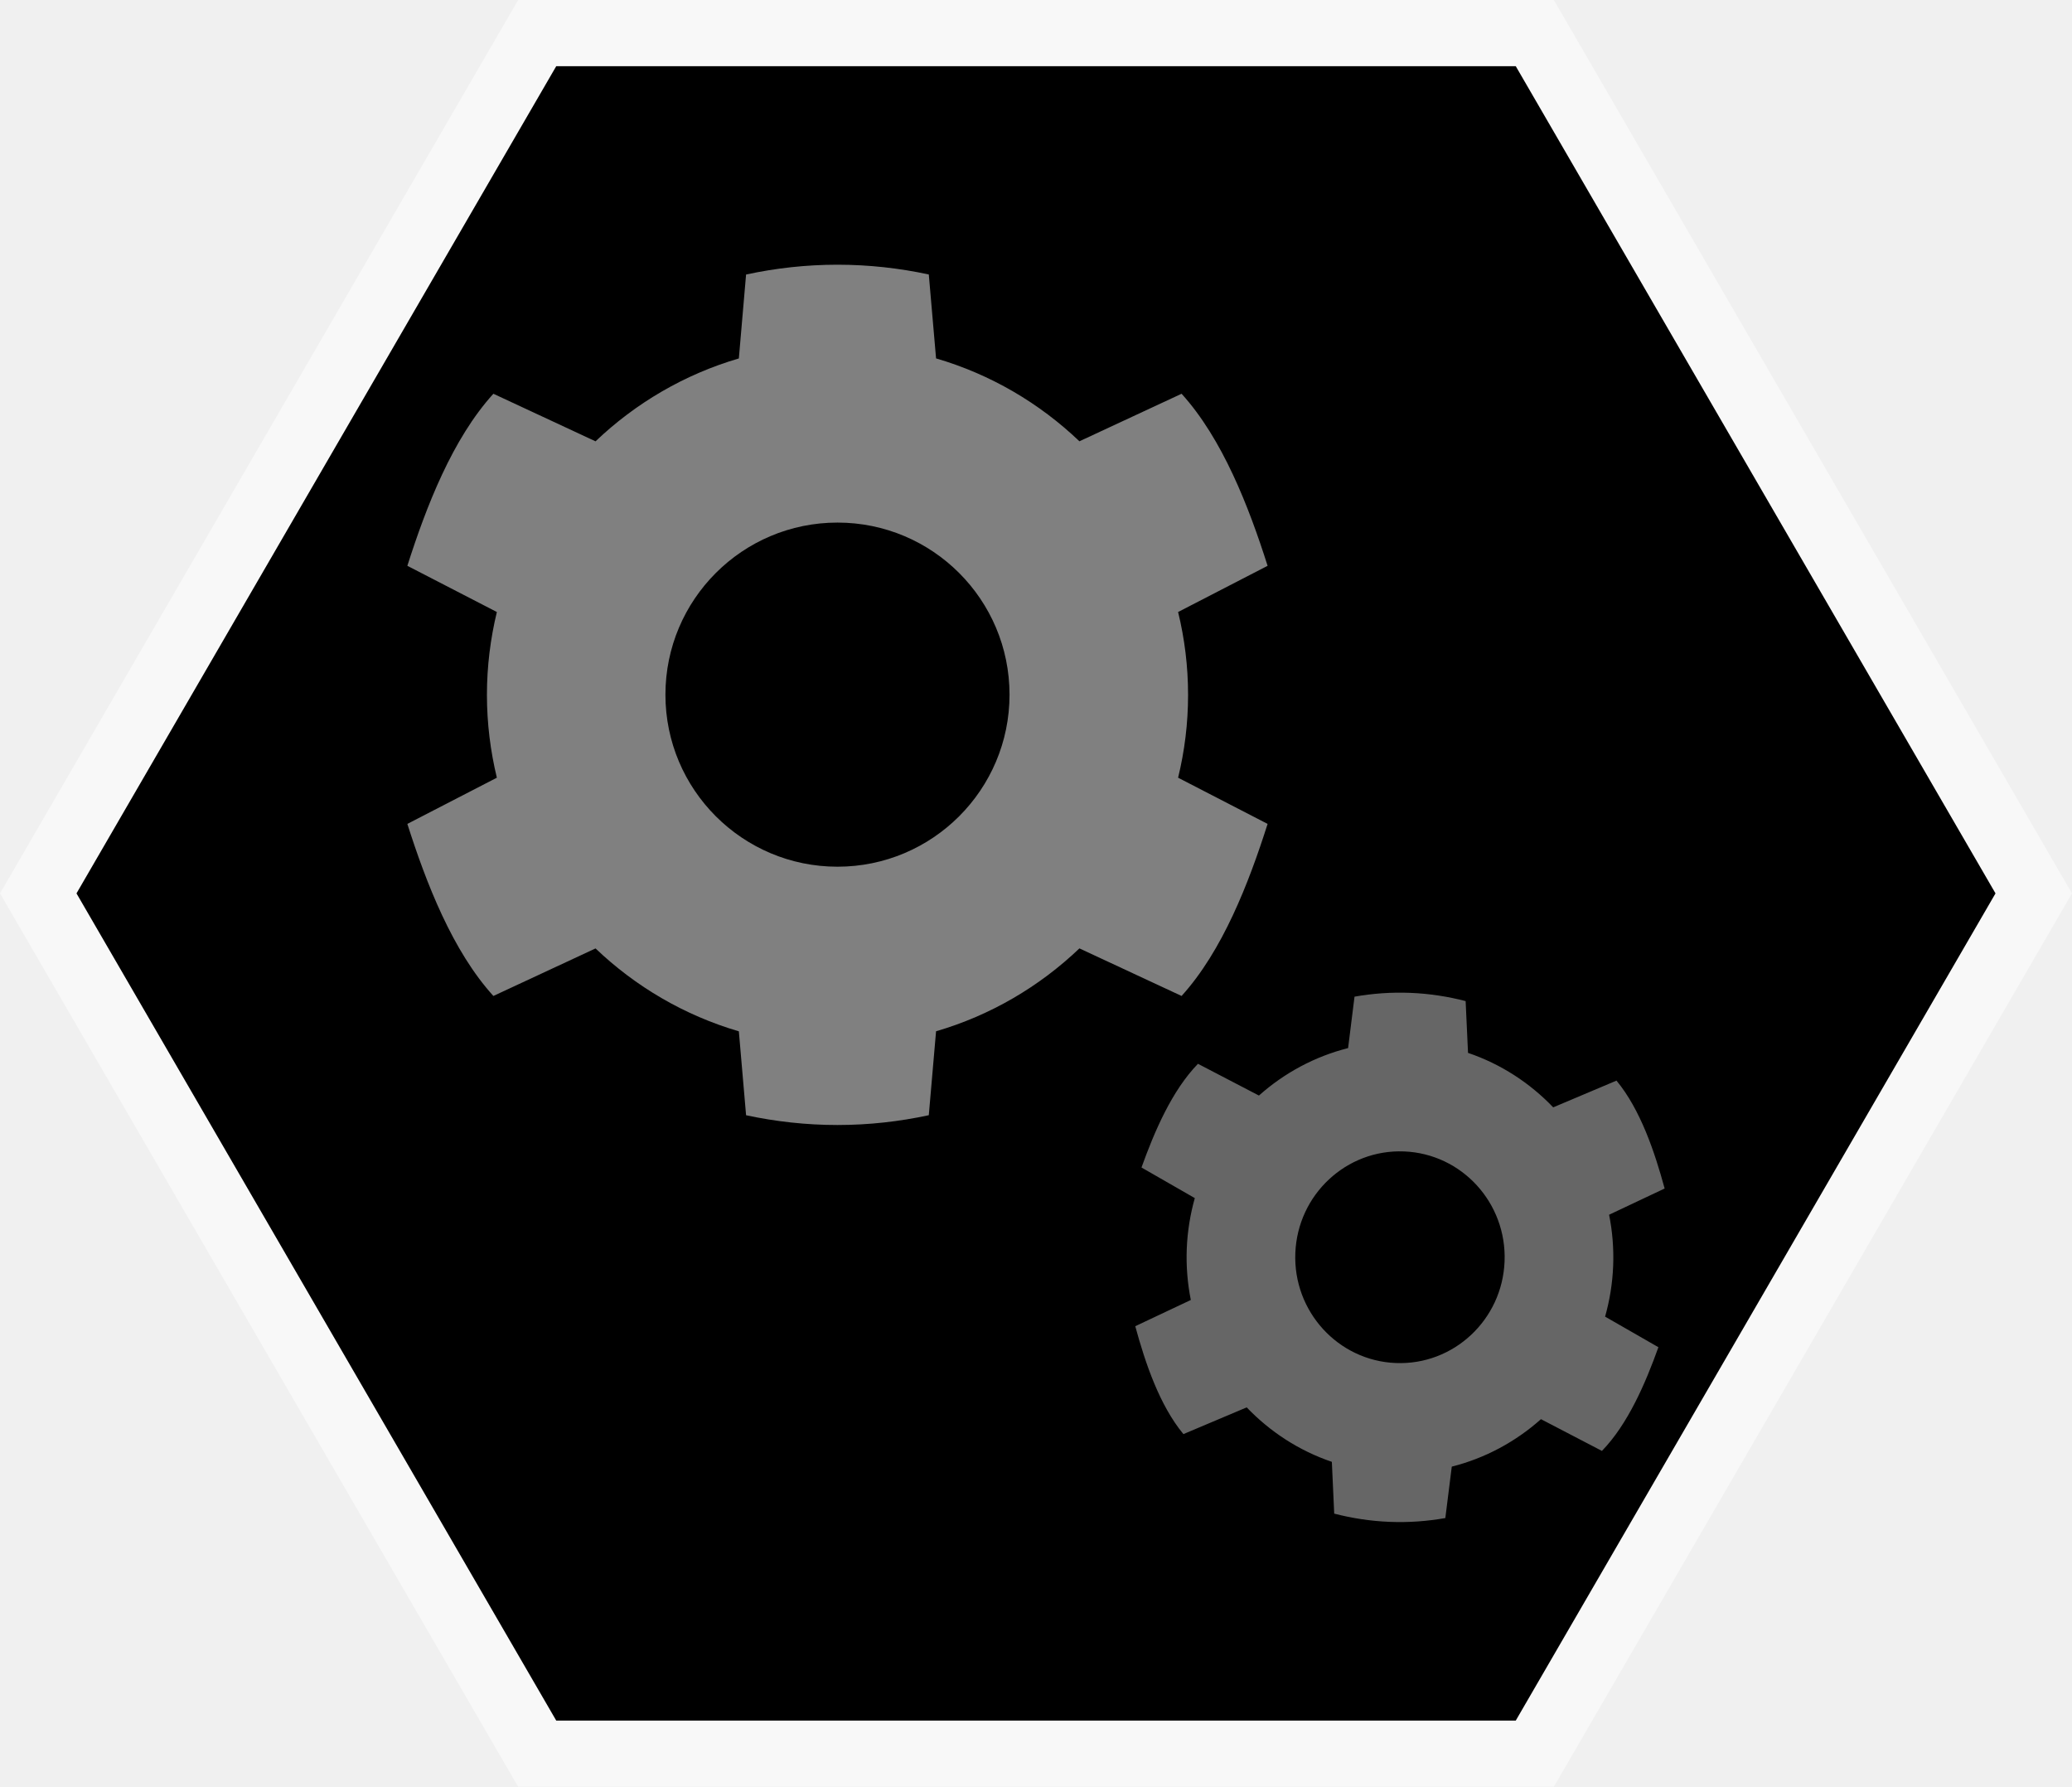
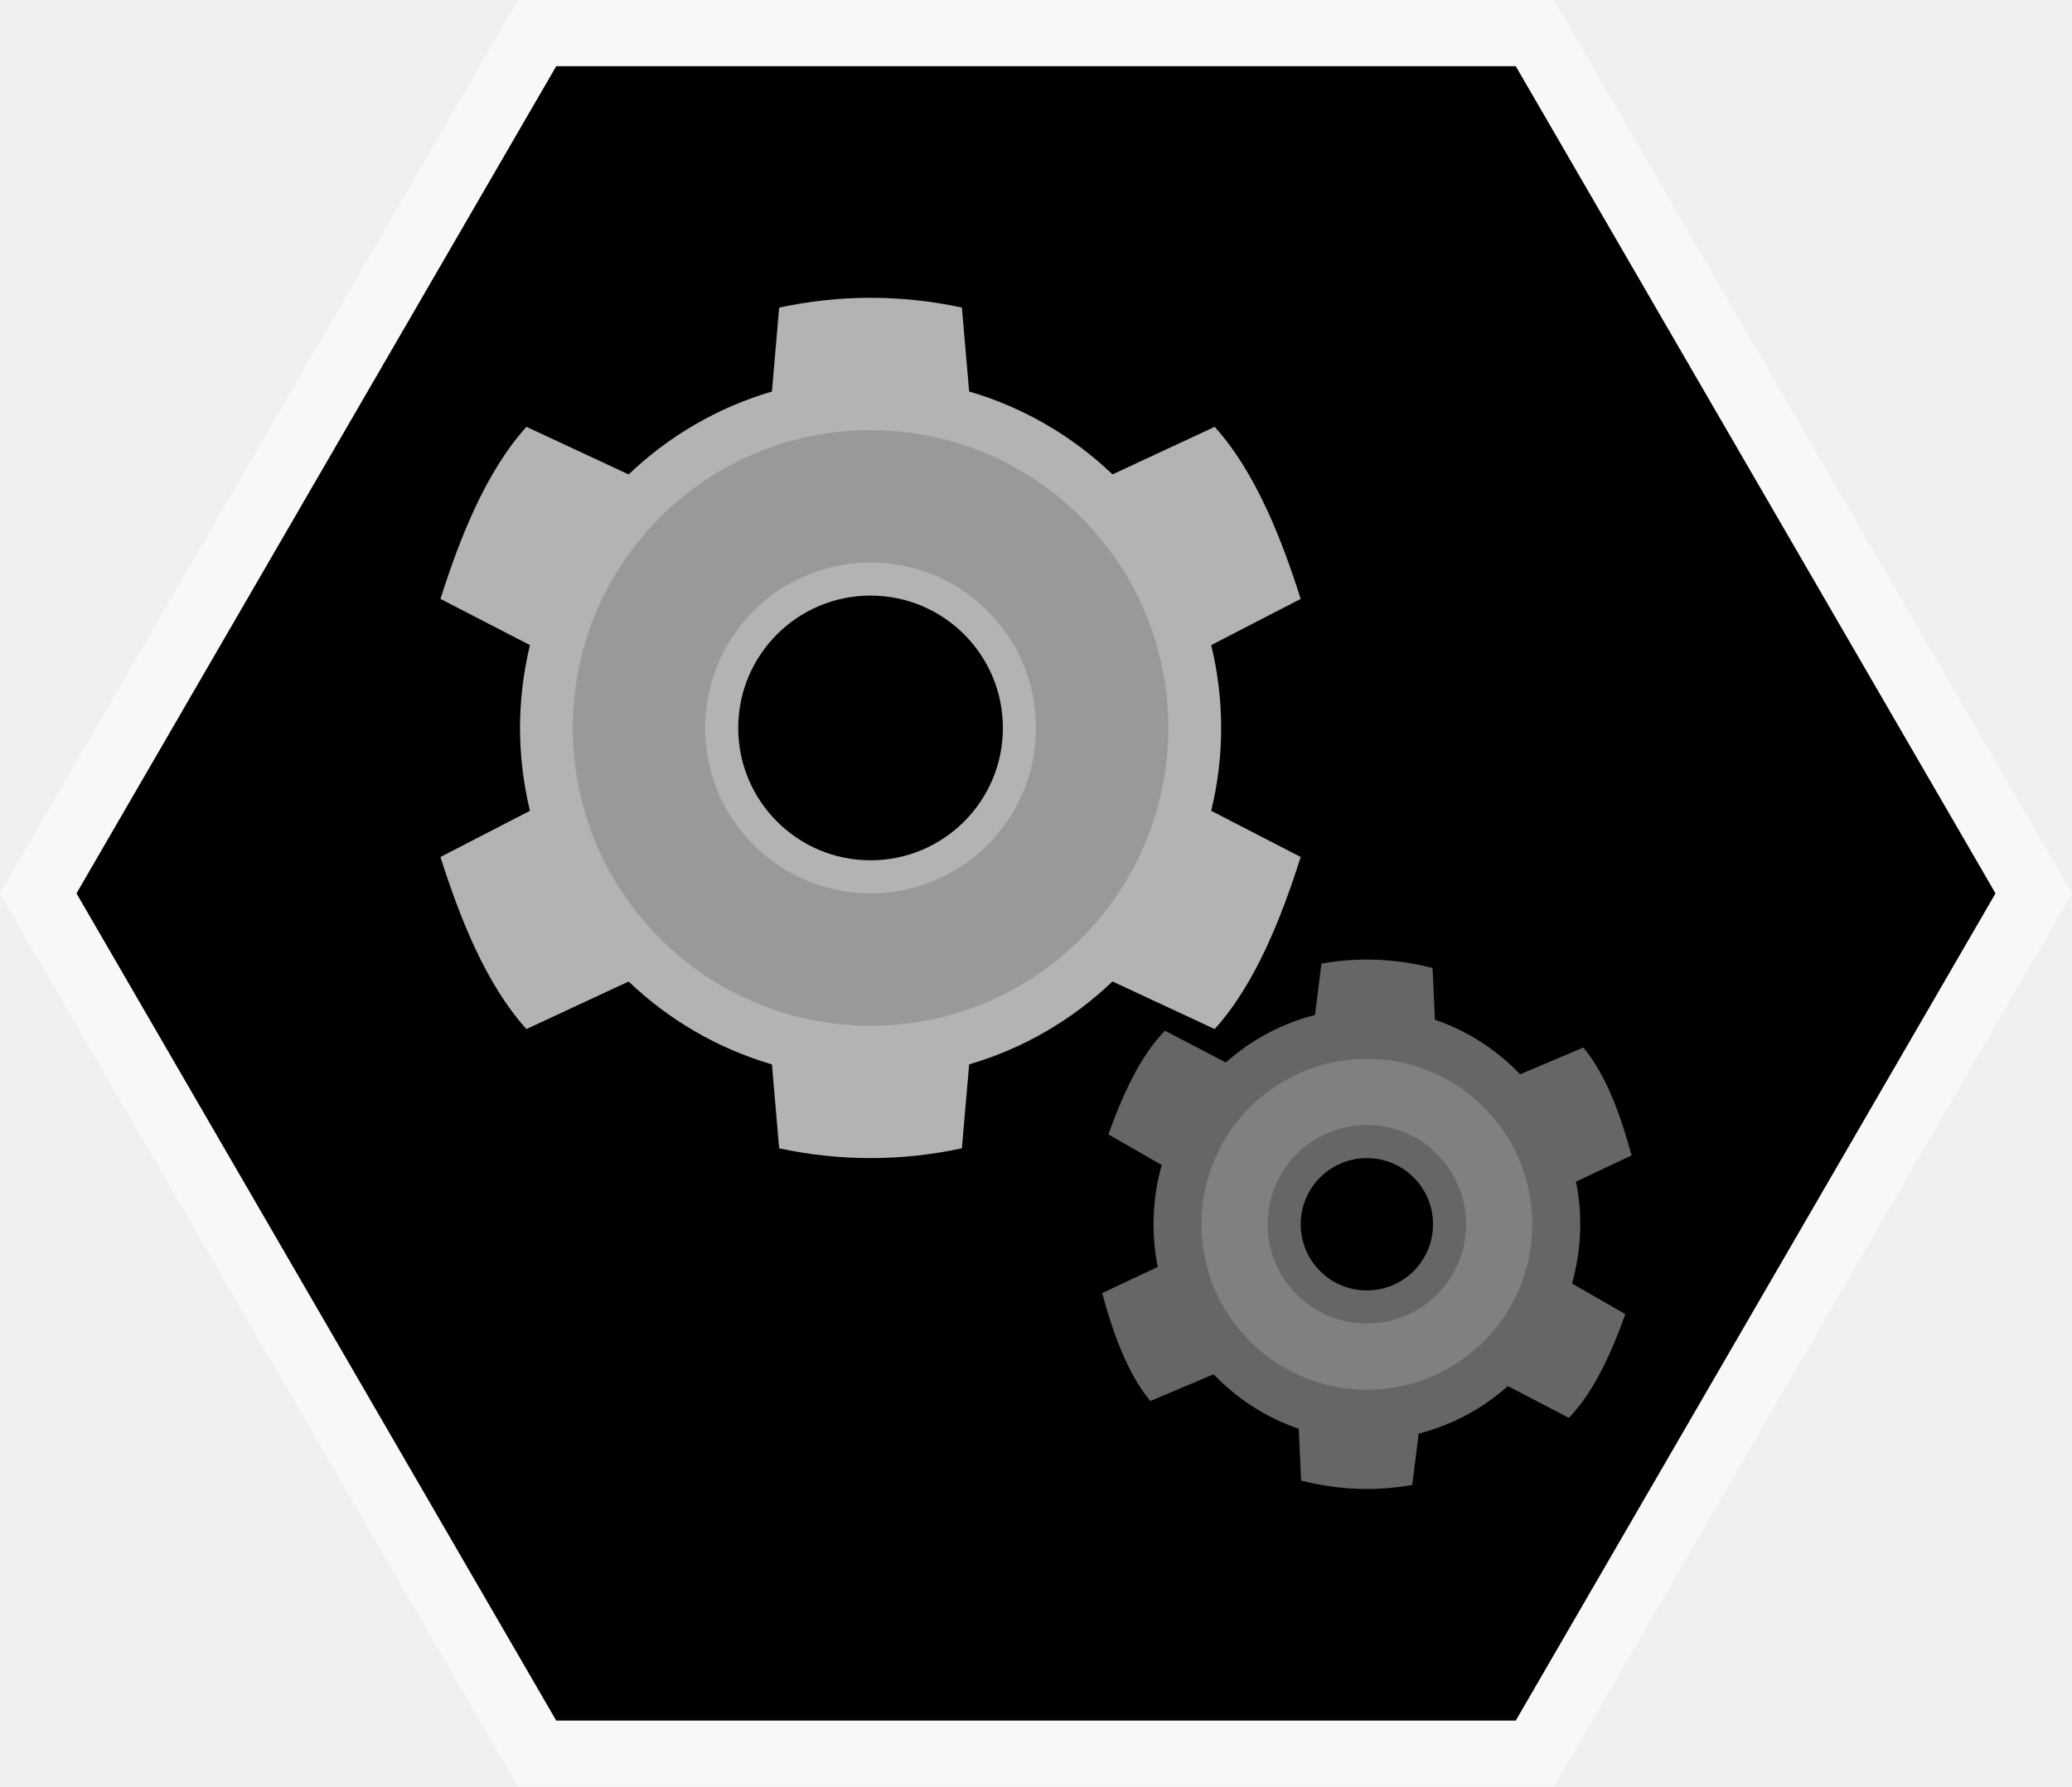
<svg xmlns="http://www.w3.org/2000/svg" viewBox="0 0 333.994 288" height="288" width="333.994" xml:space="preserve" id="svg2" version="1.1">
  <defs id="defs6">
    <clipPath id="clipPath18" clipPathUnits="userSpaceOnUse">
      <path id="path16" d="M 0,256 H 256 V 0 H 0 Z" />
    </clipPath>
    <clipPath id="clipPath26" clipPathUnits="userSpaceOnUse">
      <path id="path24" d="M 2.752,236 H 253.248 V 20 H 2.752 Z" />
    </clipPath>
    <clipPath id="clipPath46" clipPathUnits="userSpaceOnUse">
      <path id="path44" d="M 0,256 H 256 V 0 H 0 Z" />
    </clipPath>
  </defs>
  <g transform="matrix(1.333333,0,0,-1.333333,-3.669867,314.6667)" id="g10">
    <g id="g12">
      <g clip-path="url(#clipPath18)" id="g14">
        <g id="g20">
          <g id="g22" />
          <g id="g34">
            <g style="opacity:0.5" id="g32" clip-path="url(#clipPath26)">
              <g id="g30" transform="translate(190.6084,236)">
                <path id="path28" style="fill:#ffffff;fill-opacity:1;fill-rule:nonzero;stroke:none" d="m 0,0 h -4.608 -116 -4.609 l -2.312,-3.986 -58,-100 -2.327,-4.014 2.327,-4.014 58,-100 2.312,-3.986 h 4.609 116 H 0 l 2.312,3.986 58,100 2.328,4.014 -2.328,4.014 -58,100 z" />
              </g>
            </g>
          </g>
        </g>
      </g>
    </g>
    <g transform="translate(186,228)" id="g36">
      <path id="path38" style="fill:#000000;fill-opacity:1;fill-rule:nonzero;stroke:none" d="m 0,0 h -116 l -58,-100 58,-100 H 0 l 58,100 z" />
    </g>
    <g id="g40">
      <g clip-path="url(#clipPath46)" id="g42">
-         <g transform="translate(104,131.2261)" id="g48">
-           <path id="path50" style="fill:#808080;fill-opacity:1;fill-rule:nonzero;stroke:none" d="M 0,0 C -11.487,0 -20.8,9.318 -20.8,20.795 -20.8,32.287 -11.487,41.6 0,41.6 11.487,41.6 20.8,32.287 20.8,20.795 20.8,9.318 11.487,0 0,0 m 42.385,20.774 c 0,3.453 -0.421,6.807 -1.206,10.015 L 52,36.374 c -2.283,7.176 -5.455,15.35 -10.4,20.8 L 29.25,51.428 c -4.831,4.613 -10.743,8.096 -17.332,10.02 L 11.04,71.594 c -3.562,0.764 -7.249,1.18 -11.04,1.18 -3.791,0 -7.478,-0.416 -11.05,-1.186 l -0.874,-10.145 c -6.577,-1.924 -12.495,-5.408 -17.326,-10.02 l -12.35,5.751 c -4.95,-5.45 -8.112,-13.624 -10.4,-20.8 l 10.821,-5.585 c -0.775,-3.208 -1.201,-6.562 -1.201,-10.015 0,-3.453 0.426,-6.802 1.201,-10.015 L -52,5.174 c 2.288,-7.176 5.45,-15.35 10.4,-20.8 l 12.35,5.746 c 4.831,-4.613 10.749,-8.096 17.326,-10.021 l 0.874,-10.144 c 3.572,-0.765 7.259,-1.181 11.05,-1.181 3.791,0 7.478,0.416 11.04,1.185 l 0.878,10.146 c 6.589,1.924 12.501,5.407 17.332,10.02 l 12.35,-5.751 c 4.945,5.45 8.117,13.624 10.4,20.8 l -10.821,5.585 c 0.785,3.213 1.206,6.562 1.206,10.015" />
+         <g transform="translate(150.3848,148)" id="g48">
+           <path id="path50" style="fill:#b3b3b3;fill-opacity:1;fill-rule:nonzero;stroke:none" d="M 0,0 C 0,3.453 -0.421,6.807 -1.206,10.015 L 9.615,15.6 C 7.332,22.776 4.16,30.95 -0.785,36.4 l -12.35,-5.746 c -4.831,4.613 -10.743,8.096 -17.331,10.02 l -0.879,10.146 c -3.562,0.764 -7.249,1.18 -11.04,1.18 -3.791,0 -7.477,-0.416 -11.05,-1.186 l -0.874,-10.145 c -6.577,-1.924 -12.495,-5.408 -17.326,-10.02 l -12.35,5.751 c -4.95,-5.45 -8.112,-13.624 -10.4,-20.8 l 10.822,-5.585 C -84.338,6.807 -84.765,3.453 -84.765,0 c 0,-3.453 0.427,-6.802 1.202,-10.015 L -94.385,-15.6 c 2.288,-7.176 5.45,-15.35 10.4,-20.8 l 12.35,5.746 c 4.831,-4.613 10.749,-8.096 17.326,-10.021 l 0.874,-10.144 c 3.573,-0.765 7.259,-1.181 11.05,-1.181 3.791,0 7.478,0.416 11.04,1.186 l 0.879,10.145 c 6.588,1.924 12.5,5.407 17.331,10.021 l 12.35,-5.752 c 4.945,5.45 8.117,13.624 10.4,20.8 l -10.821,5.585 C -0.421,-6.802 0,-3.453 0,0" />
        </g>
-         <g transform="translate(171.498,71.2256)" id="g52">
-           <path id="path54" style="fill:#666666;fill-opacity:1;fill-rule:nonzero;stroke:none" d="M 0,0 C -6.985,0.281 -12.424,6.238 -12.146,13.295 -11.869,20.361 -5.98,25.861 1.005,25.58 7.99,25.3 13.43,19.346 13.151,12.279 12.875,5.223 6.985,-0.28 0,0 m 26.278,11.739 c 0.083,2.123 -0.091,4.197 -0.492,6.188 l 6.716,3.17 c -1.215,4.468 -2.946,9.572 -5.822,13.044 l -7.65,-3.232 c -2.826,2.954 -6.338,5.241 -10.298,6.585 l -0.289,6.26 C 6.295,44.311 4.063,44.656 1.758,44.749 -0.548,44.842 -2.8,44.676 -4.99,44.29 l -0.777,-6.217 c -4.046,-1.022 -7.73,-3.02 -10.779,-5.738 l -7.371,3.838 c -3.143,-3.231 -5.263,-8.18 -6.827,-12.536 l 6.445,-3.699 c -0.549,-1.954 -0.888,-4.005 -0.972,-6.128 -0.083,-2.123 0.095,-4.194 0.489,-6.188 l -6.716,-3.17 c 1.218,-4.469 2.943,-9.572 5.822,-13.044 l 7.65,3.232 c 2.826,-2.954 6.34,-5.242 10.295,-6.585 l 0.286,-6.26 c 2.154,-0.557 4.385,-0.902 6.691,-0.995 2.306,-0.093 4.558,0.073 6.742,0.459 l 0.78,6.217 c 4.053,1.022 7.733,3.02 10.782,5.738 l 7.371,-3.838 c 3.14,3.23 5.266,8.18 6.827,12.536 L 25.303,5.61 c 0.554,1.957 0.891,4.006 0.975,6.129" />
+         <g transform="translate(193.7764,86.9648)" id="g52">
+           <path id="path54" style="fill:#666666;fill-opacity:1;fill-rule:nonzero;stroke:none" d="m 0,0 c 0.083,2.123 -0.092,4.196 -0.492,6.187 l 6.716,3.17 C 5.009,13.826 3.277,18.93 0.401,22.401 L -7.248,19.17 c -2.826,2.954 -6.338,5.241 -10.298,6.585 l -0.289,6.26 c -2.148,0.556 -4.38,0.902 -6.686,0.995 -2.305,0.093 -4.557,-0.073 -6.748,-0.459 l -0.776,-6.217 c -4.047,-1.022 -7.73,-3.021 -10.779,-5.738 l -7.371,3.838 c -3.143,-3.231 -5.263,-8.18 -6.827,-12.537 l 6.445,-3.698 c -0.549,-1.954 -0.889,-4.006 -0.972,-6.129 -0.084,-2.123 0.095,-4.193 0.488,-6.187 l -6.715,-3.17 c 1.217,-4.469 2.943,-9.572 5.822,-13.044 l 7.649,3.231 c 2.826,-2.954 6.341,-5.241 10.295,-6.585 l 0.286,-6.259 c 2.155,-0.557 4.386,-0.903 6.692,-0.995 2.305,-0.093 4.557,0.073 6.742,0.459 l 0.779,6.216 c 4.054,1.023 7.734,3.021 10.782,5.739 l 7.372,-3.838 c 3.139,3.23 5.265,8.179 6.827,12.536 l -6.446,3.698 C -0.421,-4.172 -0.084,-2.123 0,0" />
+         </g>
+         <g transform="translate(144,148)" id="g56">
+           <path id="path58" style="fill:#999999;fill-opacity:1;fill-rule:nonzero;stroke:none" d="m 0,0 c 0,-19.882 -16.118,-36 -36,-36 -19.882,0 -36,16.118 -36,36 0,19.882 16.118,36 36,36 C -16.118,36 0,19.882 0,0" />
+         </g>
+         <g transform="translate(128,148)" id="g60">
+           <path id="path62" style="fill:#b3b3b3;fill-opacity:1;fill-rule:nonzero;stroke:none" d="m 0,0 c 0,-11.046 -8.954,-20 -20,-20 -11.046,0 -20,8.954 -20,20 0,11.046 8.954,20 20,20 C -8.954,20 0,11.046 0,0" />
+         </g>
+         <g transform="translate(124,148)" id="g64">
+           <path id="path66" style="fill:#000000;fill-opacity:1;fill-rule:nonzero;stroke:none" d="m 0,0 c 0,-8.836 -7.164,-16 -16,-16 -8.836,0 -16,7.164 -16,16 0,8.836 7.164,16 16,16 C -7.164,16 0,8.836 0,0" />
+         </g>
+         <g transform="translate(188,88)" id="g68">
+           <path id="path70" style="fill:#808080;fill-opacity:1;fill-rule:nonzero;stroke:none" d="m 0,0 c 0,-11.046 -8.954,-20 -20,-20 -11.046,0 -20,8.954 -20,20 0,11.046 8.954,20 20,20 C -8.954,20 0,11.046 0,0" />
+         </g>
+         <g transform="translate(180,88)" id="g72">
+           <path id="path74" style="fill:#666666;fill-opacity:1;fill-rule:nonzero;stroke:none" d="m 0,0 c 0,-6.627 -5.373,-12 -12,-12 -6.627,0 -12,5.373 -12,12 0,6.627 5.373,12 12,12 C -5.373,12 0,6.627 0,0" />
+         </g>
+         <g transform="translate(176,88)" id="g76">
+           <path id="path78" style="fill:#000000;fill-opacity:1;fill-rule:nonzero;stroke:none" d="m 0,0 c 0,-4.418 -3.582,-8 -8,-8 -4.418,0 -8,3.582 -8,8 0,4.418 3.582,8 8,8 4.418,0 8,-3.582 8,-8" />
        </g>
      </g>
    </g>
  </g>
</svg>
